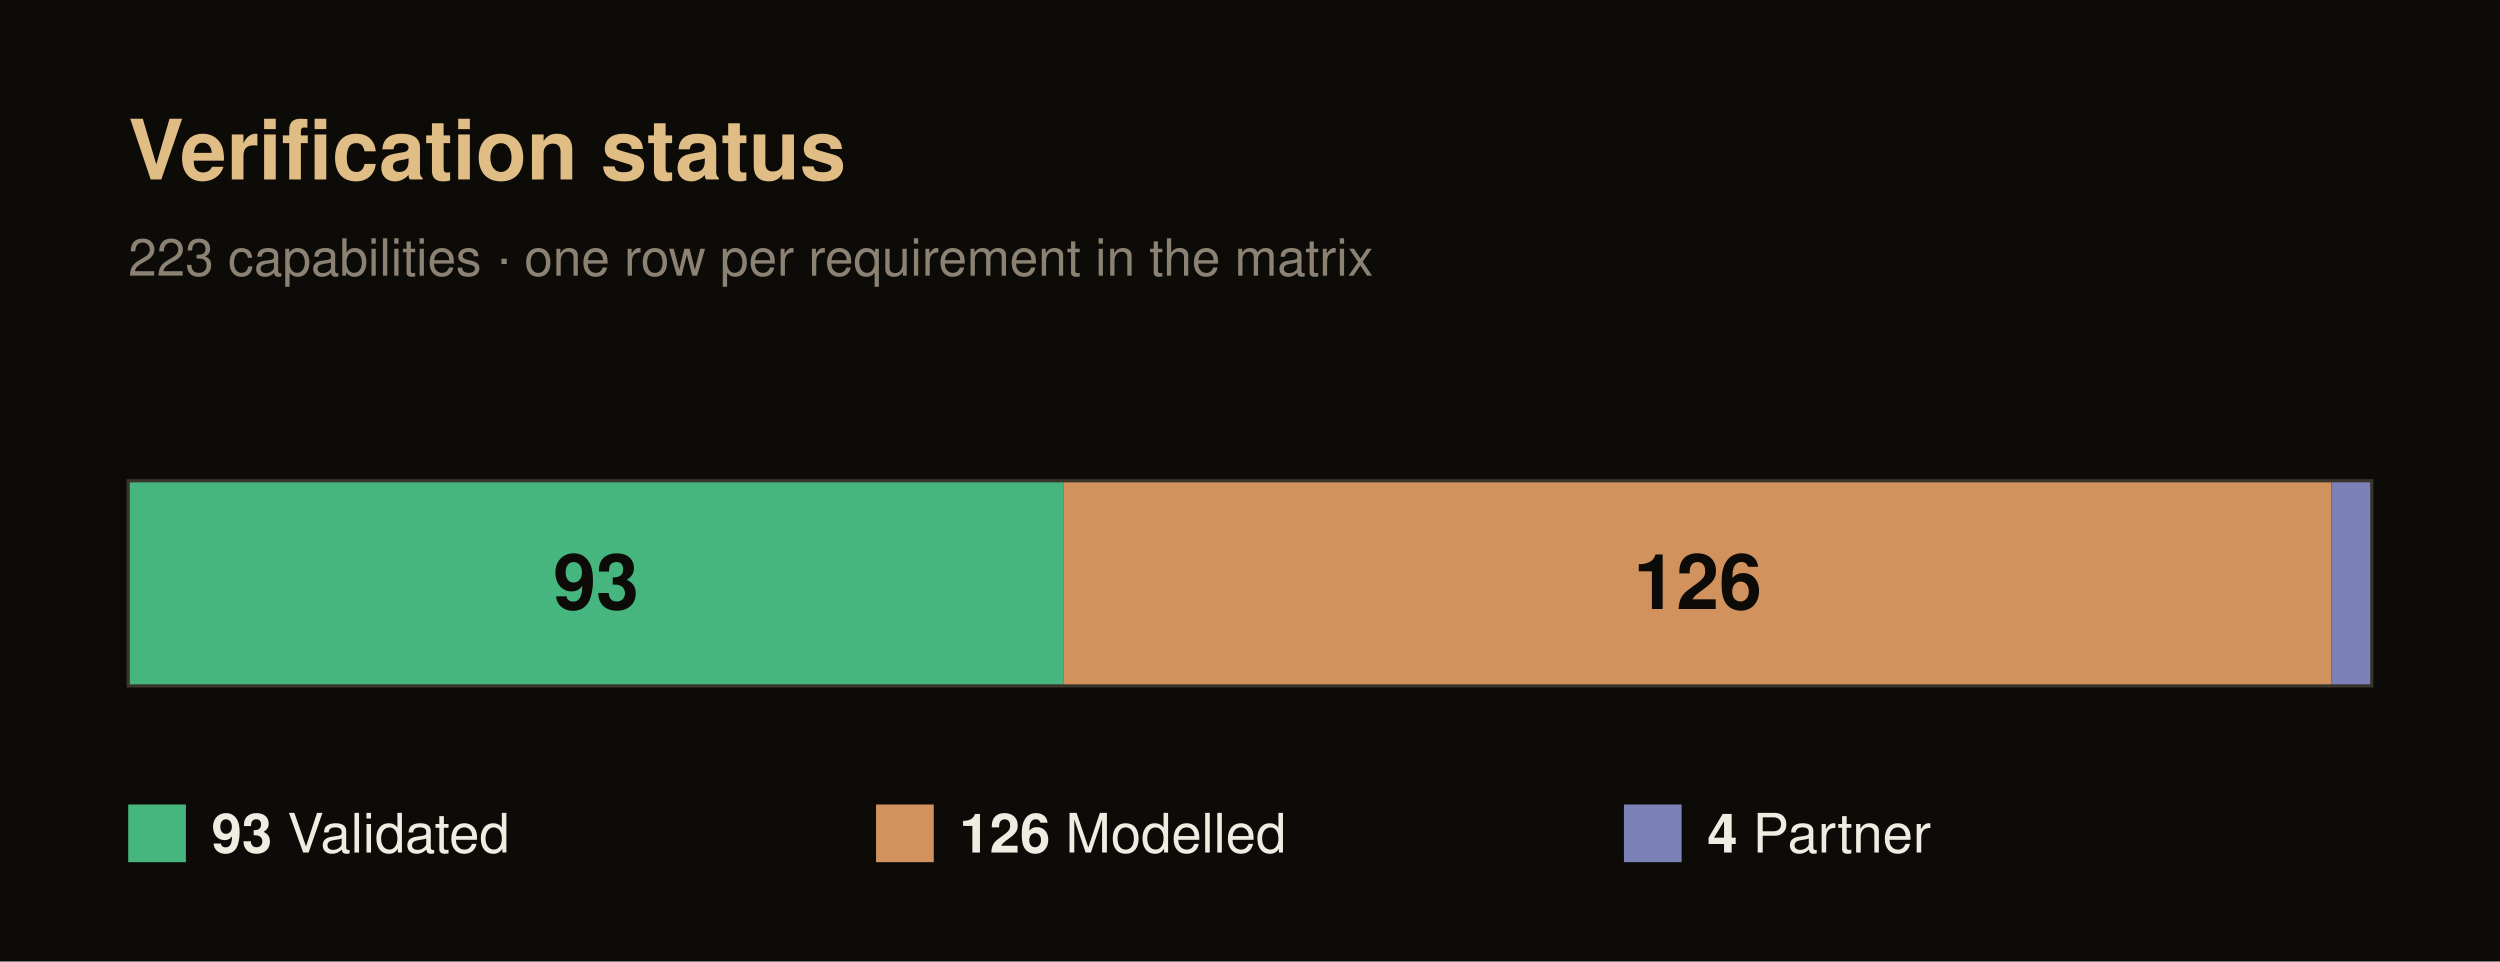
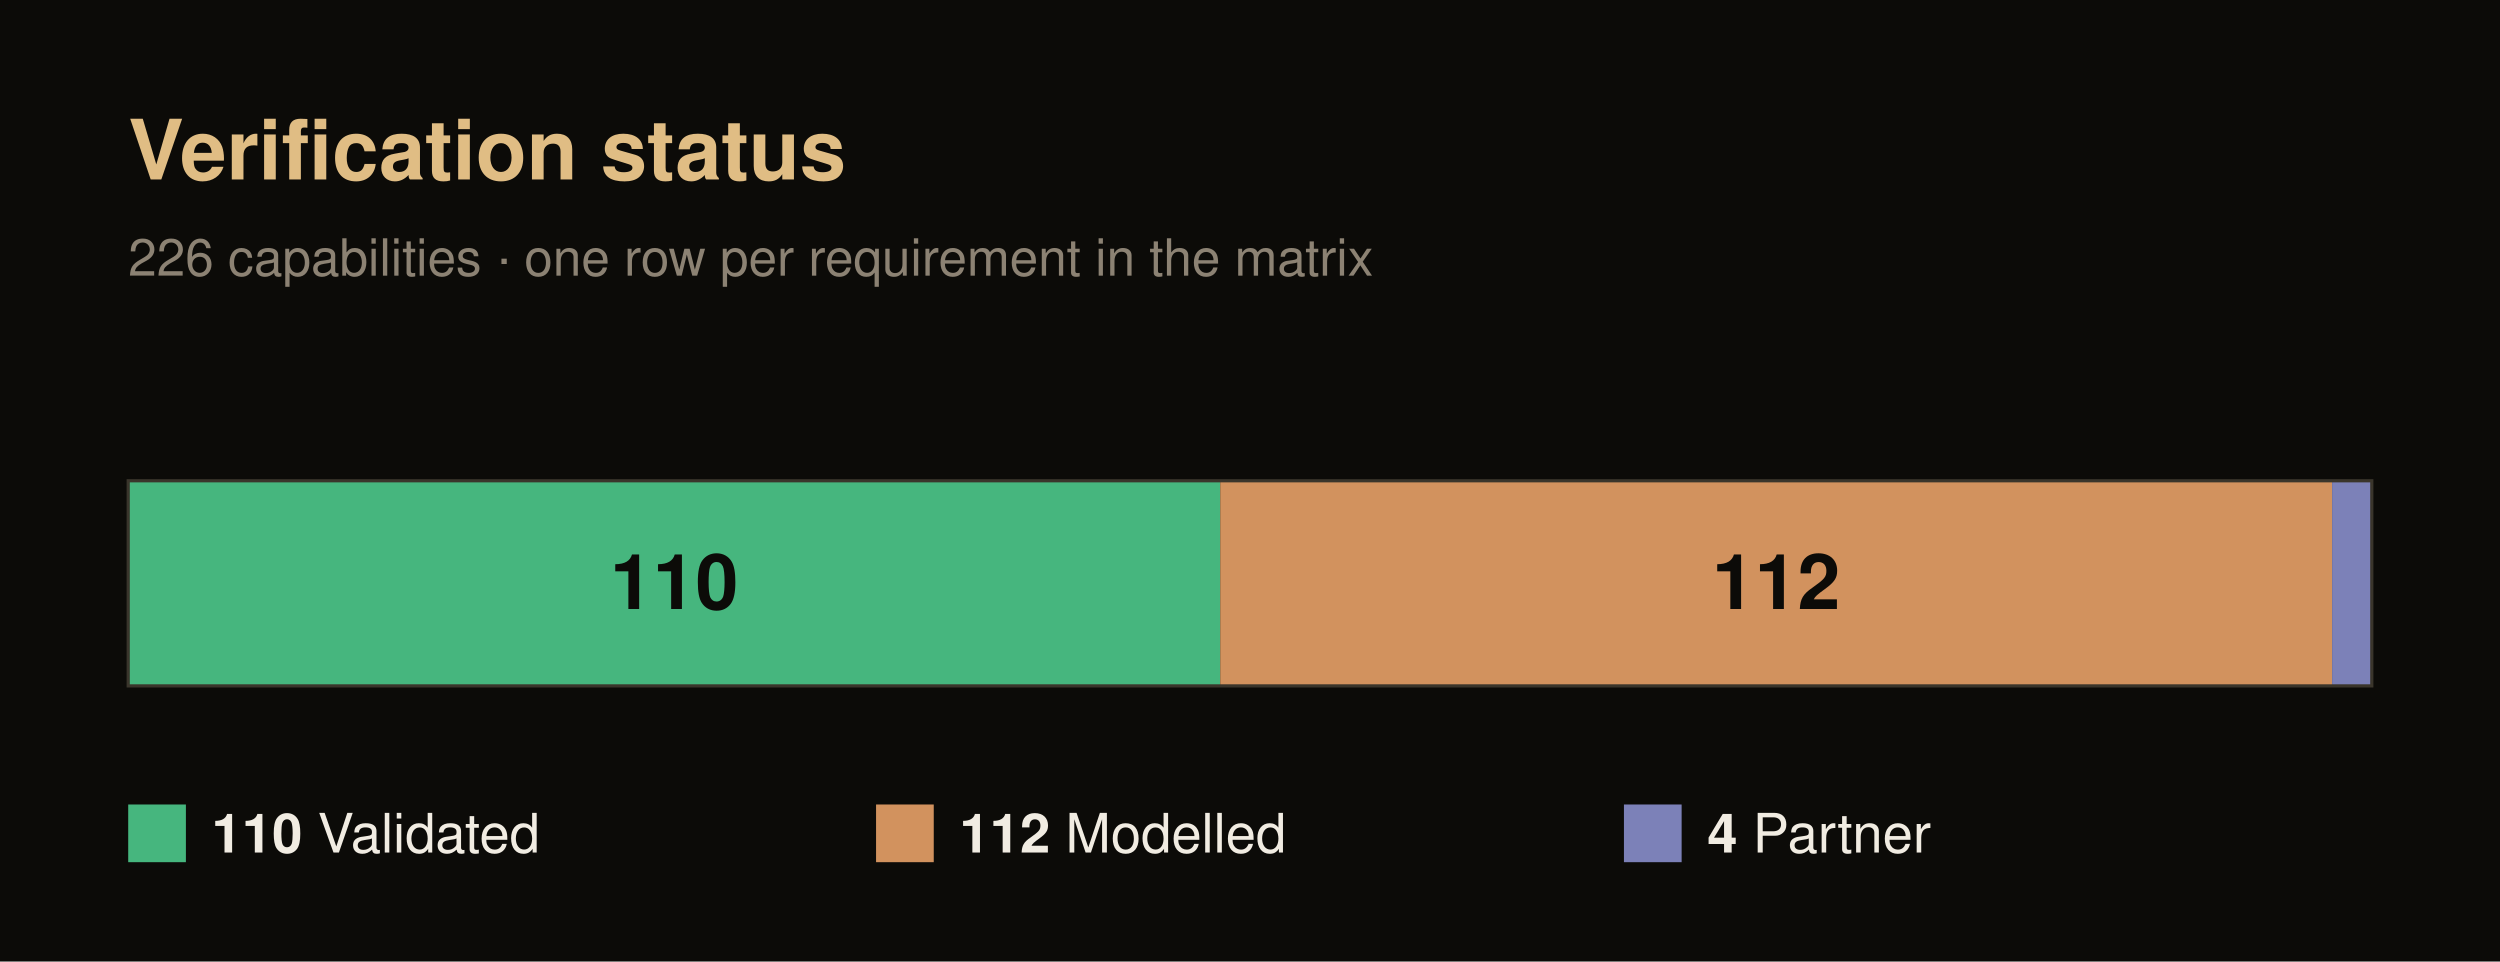
<svg xmlns="http://www.w3.org/2000/svg" width="780" height="300" viewBox="0 0 780 300" font-family="Helvetica, Arial, sans-serif">
  <rect x="0" y="0" width="780" height="300" fill="#0c0b08" />
  <text x="40" y="56" font-size="26" font-weight="700" fill="#e0bd84">Verification status</text>
-   <text x="40" y="86" font-size="16" fill="#8c8273">223 capabilities · one row per requirement in the matrix</text>
-   <rect x="40" y="150" width="291.93" height="64" fill="#46b67e" />
-   <text x="185.96" y="190" font-size="24" font-weight="700" fill="#0c0b08" text-anchor="middle">93</text>
-   <rect x="331.93" y="150" width="395.52" height="64" fill="#d2925e" />
-   <text x="529.69" y="190" font-size="24" font-weight="700" fill="#0c0b08" text-anchor="middle">126</text>
-   <rect x="727.44" y="150" width="12.56" height="64" fill="#7c81b8" />
+   <text x="40" y="86" font-size="16" fill="#8c8273">226 capabilities · one row per requirement in the matrix</text>
+   <rect x="40" y="150" width="340.71" height="64" fill="#46b67e" />
+   <text x="210.35" y="190" font-size="24" font-weight="700" fill="#0c0b08" text-anchor="middle">110</text>
+   <rect x="380.71" y="150" width="346.9" height="64" fill="#d2925e" />
+   <text x="554.16" y="190" font-size="24" font-weight="700" fill="#0c0b08" text-anchor="middle">112</text>
+   <rect x="727.61" y="150" width="12.39" height="64" fill="#7c81b8" />
  <rect x="40" y="150" width="700" height="64" fill="none" stroke="#3a352b" stroke-width="1" />
  <rect x="40" y="251" width="18" height="18" fill="#46b67e" />
  <text x="66" y="266" font-size="17" fill="#f1ece2">
-     <tspan font-weight="700">93</tspan> Validated</text>
+     <tspan font-weight="700">110</tspan> Validated</text>
  <rect x="273.33" y="251" width="18" height="18" fill="#d2925e" />
  <text x="299.33" y="266" font-size="17" fill="#f1ece2">
-     <tspan font-weight="700">126</tspan> Modelled</text>
+     <tspan font-weight="700">112</tspan> Modelled</text>
  <rect x="506.67" y="251" width="18" height="18" fill="#7c81b8" />
  <text x="532.67" y="266" font-size="17" fill="#f1ece2">
    <tspan font-weight="700">4</tspan> Partner</text>
</svg>
